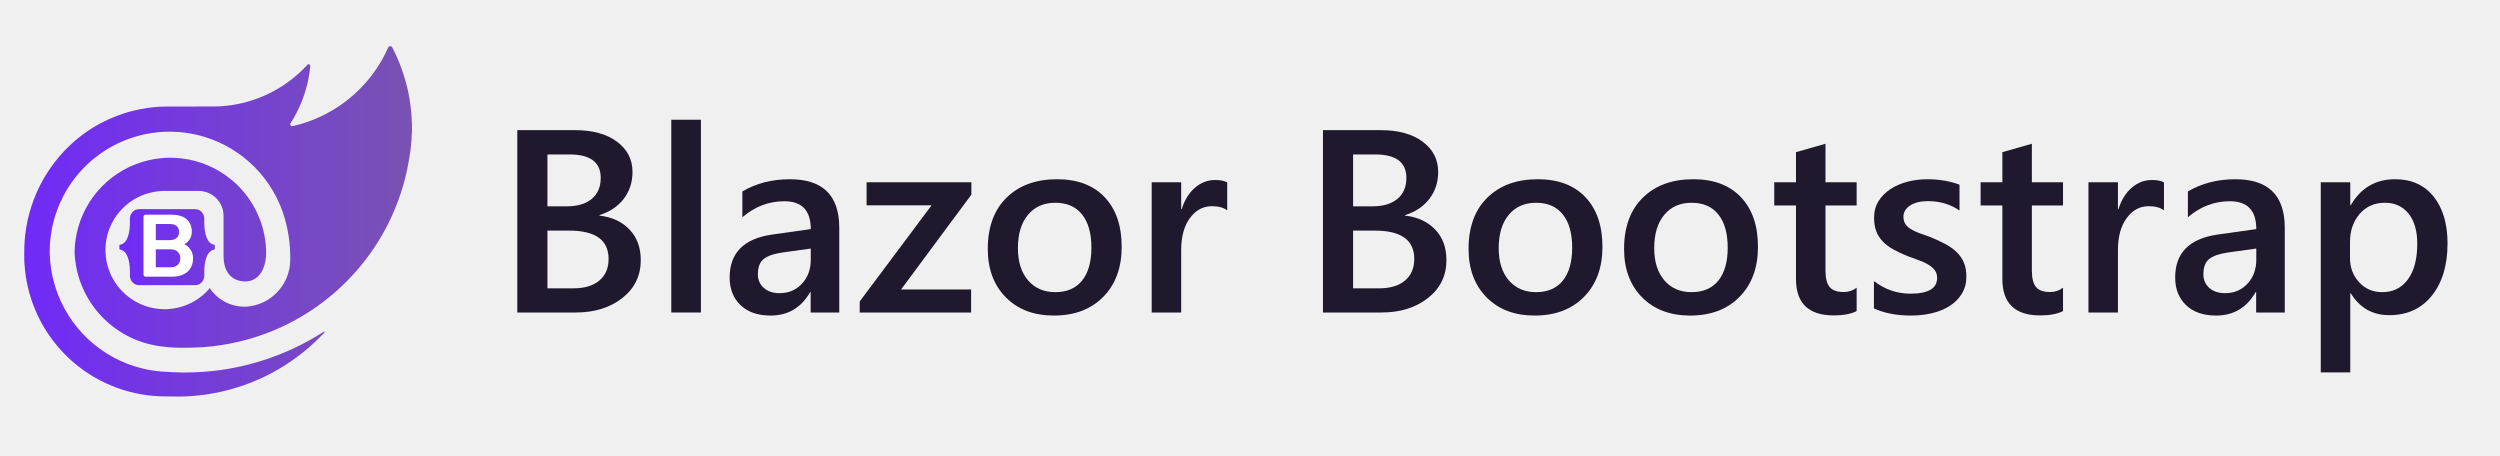
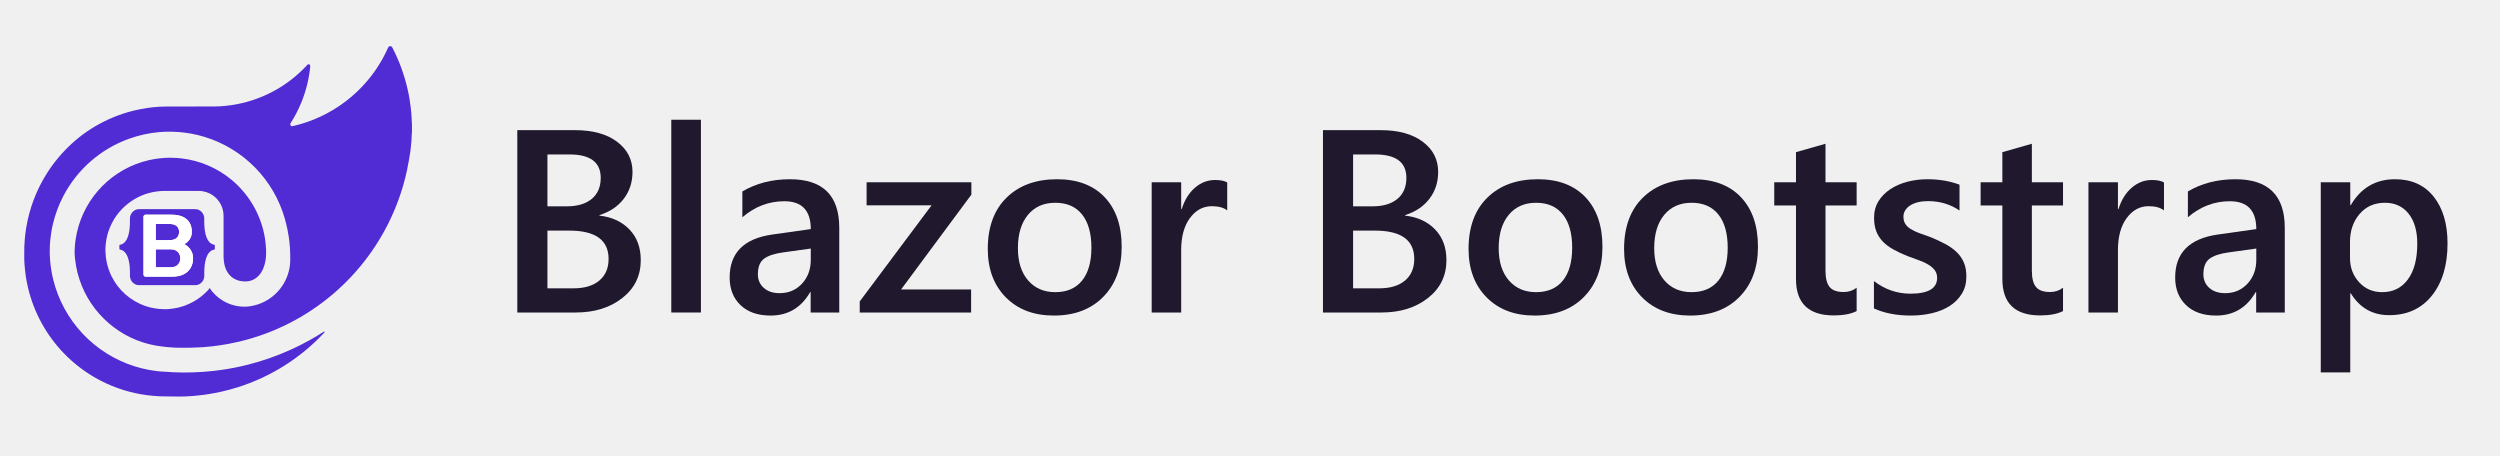
<svg xmlns="http://www.w3.org/2000/svg" width="384" height="70" viewBox="0 0 384 70">
+   <style>@media (prefers-color-scheme:dark){.name{fill:white}}</style>
  <svg x="3" y="5" width="61" height="58" viewBox="0 0 2044.56 1835.76">
-     <style>@media (prefers-color-scheme: dark){.start{stop-color:#b797ff}.end{stop-color:#d7c4ff}.name{fill:#f6f2ff}}</style>
+     <style>.ink{fill:#512BD4}.letter{fill:white}@media (prefers-color-scheme:dark){.ink{fill:white}.letter{display:none}.name{fill:white}}</style>
    <defs>
-       <linearGradient id="flame">
-         <stop class="start" stop-color="#702af7" />
-         <stop class="end" offset="1" stop-color="#7952b3" />
-       </linearGradient>
-       <linearGradient id="badge">
-         <stop stop-color="#702af7" />
-         <stop offset="1" stop-color="#743cd9" />
-       </linearGradient>
+       <mask id="letter" maskUnits="userSpaceOnUse" x="0" y="0" width="2044.56" height="1835.76">
+         <rect width="2044.56" height="1835.76" fill="white" />
+         <path d="M649.09,1202.69a10.89,10.89,0,0,1-10.94-10.94V895a11.12,11.12,0,0,1,3.19-8.21,10.57,10.57,0,0,1,7.75-3.19H781.27q36.93,0,60.17,11.17t34.41,30.77Q887,945.17,887,971.14q0,17.33-6.15,30.31a68.09,68.09,0,0,1-15,21.19,84,84,0,0,1-17.54,12.77q17.78,8.21,31.45,27.34t13.67,45.59q0,27.35-12.31,48.77t-36.46,33.5q-24.17,12.08-59.71,12.08Zm52.42-188.25h71.56q24.15,0,36.23-11.62t12.08-30.32q0-19.14-12.08-30.08t-36.23-10.94H701.51Zm0,139.93h76.12q24.6,0,37.37-13.44t12.76-32.59q0-20.05-13-33.28t-37.14-13.22H701.51Z" fill="black" />
+       </mask>
    </defs>
-     <path fill="url(#flame)" d="M2020.29,462.38a39.34,39.34,0,0,0-1,4.62c-.22,2.22-.18,4.47-.27,6.7-.34,8.94-.5,17.89-1.09,26.8s-1.61,17.8-2.49,26.69c-.71,7.15-1.43,14.29-2.26,21.42-.61,5.23-1.34,10.45-2.16,15.65-1.79,11.5-3.61,23-5.54,34.49-3.13,18.56-6.53,37.07-10.52,55.47q-9.23,42.6-21.51,84.41a1157.48,1157.48,0,0,1-705.81,756.82,1132,1132,0,0,1-138.75,42c-18.17,4.25-36.46,8-54.79,11.53-14.56,2.78-29.25,4.91-43.92,7.14-10.88,1.65-21.79,3.11-32.71,4.46-7.44.92-14.92,1.51-22.39,2.21-9.37.89-18.74,1.84-28.12,2.59-6.68.53-13.39.83-20.09,1.12-14.36.63-28.72,1.28-43.08,1.72-9.9.3-19.81.36-29.72.35-16,0-32,0-47.93-.28-8-.15-15.93-1-23.9-1.49-6.21-.41-12.42-.79-18.63-1.31-4.61-.38-9.2-.91-13.8-1.44-6.18-.71-12.37-1.41-18.53-2.25-9.64-1.31-19.31-2.48-28.88-4.17a508.26,508.26,0,0,1-393.69-340.1,489.93,489.93,0,0,1-17.76-70c-2-11.47-3.74-23-4.94-34.57-1.44-13.82-3-27.64-2.54-41.55.27-8.94,1-17.86,1.55-26.78q.5-7.39,1.27-14.78c.6-5.55,1.21-11.11,2.06-16.63,1.81-11.82,3.89-23.6,6.46-35.3a492.57,492.57,0,0,1,372-375.25c13.23-3,26.58-5.39,40-7.43,6.62-1,13.32-1.4,20-2.27,12.37-1.62,24.83-1.93,37.26-2.47,9.72-.42,19.48.14,29.22.29,1.75,0,3.51.18,5.26.23,12,.29,23.89,1.47,35.79,2.82a490.32,490.32,0,0,1,254.8,108.23,493.72,493.72,0,0,1,166.33,263.71c3.64,14.72,6.61,29.58,8.81,44.58,1.36,9.31,2.19,18.69,3.23,28.05a389.7,389.7,0,0,1,1.83,52.15,206.3,206.3,0,0,1-3.62,32.31,174.63,174.63,0,0,1-11.8,39.35c-7.48,17-17.64,32.2-32.13,44.15a90.19,90.19,0,0,1-45,19.88,117,117,0,0,1-30.55.06,112.37,112.37,0,0,1-28.29-6.87c-20.53-8-36.36-21.58-47.79-40.38-7.89-13-12.84-27.08-15.89-41.88a197.13,197.13,0,0,1-3.86-40q0-103.54,0-207.08c0-22.37-5.12-43.42-16.19-62.81-19.26-33.75-48-55-86-63.34a123.31,123.31,0,0,0-26.62-2.79q-87.72,0-175.44,0a299.7,299.7,0,0,0-38.67,2.68Q619.94,775.32,552,831.7c-38.24,31.65-66.78,70.64-86.16,116.34A301,301,0,0,0,447,1011.7q-2.28,12.48-3.37,25.14c-1,11.62-1.89,23.25-1.43,34.92.41,10.36,1.11,20.7,2.37,31A305.31,305.31,0,0,0,461.07,1171a303.87,303.87,0,0,0,161.22,172.48A292.65,292.65,0,0,0,691.62,1365c9.44,1.68,18.91,2.9,28.44,3.91,8.28.88,16.59,1,24.87,1.17a188.31,188.31,0,0,0,27.26-1.18c6-.75,12.06-1.25,18.06-2.05a279.18,279.18,0,0,0,51.21-11.93,303.72,303.72,0,0,0,124.88-78.56c3.89-4,7.73-8.09,10.68-12.9a21,21,0,0,1,1.72-2.09,10.26,10.26,0,0,1,2,1.87c7.43,12.46,17,23.16,27.37,33.18A214.33,214.33,0,0,0,1110.93,1352a206.08,206.08,0,0,0,28.35,4.39c6.55.57,13.07.7,19.62.81,10.25.18,20.37-1.11,30.48-2.67a230,230,0,0,0,39.91-9.86,242.67,242.67,0,0,0,162.54-199.47,233,233,0,0,0,1.83-32c-.09-8.3,0-16.62-.14-24.92-.24-10.86-.51-21.72-1.15-32.56-.54-9.24-1.53-18.45-2.49-27.65-.94-9-1.8-18.11-3.2-27.09-2-12.76-4.13-25.51-6.74-38.16-3.92-19.06-8.27-38-13.56-56.79A617.67,617.67,0,0,0,952.11,482.87a600,600,0,0,0-68.8-16.69c-11.46-2.06-23-3.51-34.54-5.17-9.8-1.41-19.66-2.12-29.52-3-23.6-2.09-47.23-2-70.87-1.42-9.57.26-19.14.94-28.67,1.8A625.53,625.53,0,0,0,564,492.47,617.63,617.63,0,0,0,224.44,789.71a619.12,619.12,0,0,0-52.62,142c-3.48,14.59-6.44,29.3-8.71,44.12-1.67,10.88-2.86,21.83-4.2,32.75-1.57,12.84-2.3,25.74-2.94,38.67-.59,11.82-.86,23.63-.55,35.44.26,9.58,1,19.14,1.55,28.7.32,5.41.66,10.83,1.17,16.24.59,6.35,1.24,12.7,2.09,19,1,7.74,2.32,15.45,3.5,23.18,2.28,15,5.37,29.83,8.93,44.56a625.05,625.05,0,0,0,423.18,450.86,610.83,610.83,0,0,0,72,17.66c12.55,2.27,25.2,4,37.84,5.74,7.9,1.06,15.89,1.49,23.83,2.26,11.61,1.11,23.24,1.7,34.9,1.95,5.89.13,11.77.88,17.66,1.35,1.27.1,2.55.26,3.82.3l40.71,1.23c5.59.17,11.18.47,16.76.42,16.62-.17,33.23-.36,49.84-.8,10-.26,20.09-1,30.13-1.51,7.18-.38,14.36-.68,21.53-1.15,6.37-.42,12.72-1,19.08-1.58,4-.34,7.95-.74,11.92-1.11,7.78-.73,15.58-1.36,23.35-2.19,6.5-.7,13-1.63,19.46-2.48,8.07-1,16.14-2,24.2-3.2,8.68-1.24,17.36-2.53,26-4,12.26-2.11,24.51-4.28,36.72-6.66q36.41-7.11,72.36-16.28,54.32-13.87,107.26-32.26,56.13-19.53,110.28-44,48.69-22,95.46-47.91,37.13-20.54,72.82-43.46a44.74,44.74,0,0,1,4.15-2.36,1.79,1.79,0,0,1,2.25,1.23,3.69,3.69,0,0,1-.64,3.61c-.72.85-1.47,1.68-2.24,2.49a1034.57,1034.57,0,0,1-444,279.53q-45,14.22-91.1,24.22c-15.59,3.35-31.29,6.2-47,9-11.62,2.07-23.29,3.86-35,5.49-9.32,1.3-18.69,2.19-28,3.21-8.41.91-16.81,1.82-25.24,2.58-5.88.52-11.78.81-17.68,1.16q-15.3.9-30.6,1.73c-1.12.06-2.24.1-3.36.1-22,0-44.11.55-66.14-.16-18.37-.6-36.74-.17-55.1-.83-8.13-.29-16.25-1-24.38-1.51q-7.87-.54-15.75-1.25c-5.08-.46-10.16-1-15.23-1.59-5.7-.66-11.4-1.34-17.09-2.16-9.15-1.31-18.33-2.51-27.43-4.18-19.77-3.61-39.42-7.86-58.86-13A727.22,727.22,0,0,1,43.05,1257q-6.45-27.49-10.68-55.43c-1.7-11.2-2.93-22.47-4.16-33.72-1.05-9.52-2-19.06-2.63-28.61-.89-13.71-1.38-27.44-1.3-41.18.08-15.82,0-31.64.34-47.45.18-9.1.93-18.18,1.49-27.26.36-5.9.8-11.79,1.28-17.68.35-4.45.75-8.9,1.27-13.34q1.13-9.75,2.47-19.47c1-7.43,1.86-14.89,3.22-22.25,2.59-14.12,5.22-28.24,8.31-42.26A733.62,733.62,0,0,1,84.91,777.28a751.86,751.86,0,0,1,239-305.16,711.73,711.73,0,0,1,81.24-52.52,736.08,736.08,0,0,1,214.91-78.88c13-2.56,26-4.9,39.15-6.63,8.85-1.17,17.7-2.42,26.57-3.48,4.75-.57,9.53-.83,14.31-1.22l19.56-1.59c.64-.05,1.28-.14,1.91-.16,12.78-.35,25.55-1,38.32-1q120.09-.15,240.16-.11c12,0,24-.49,35.92-1.14,9.23-.51,18.44-1.56,27.64-2.52,9-.95,18.1-1.86,27.09-3.22,17.66-2.66,35.22-5.93,52.64-10a661.31,661.31,0,0,0,98.09-30.88,658.32,658.32,0,0,0,161.2-93.29,665.59,665.59,0,0,0,73.46-67.27c2.08-2.21,4-4.55,6.23-6.64,3-2.84,6.35-3.35,9.68-1.67a7.54,7.54,0,0,1,4.6,6.77,57.62,57.62,0,0,1-.23,7.66c-.57,5.71-1.2,11.42-2,17.11-1.07,7.58-2.34,15.13-3.5,22.7-2.35,15.3-5.54,30.44-9.13,45.5a658.52,658.52,0,0,1-83.87,199.05c-.86,1.35-1.77,2.67-2.54,4.06-2.12,3.82-2.32,7.68.4,11.24s6.27,4.57,10.64,3.59c13.55-3,27-6.54,40.32-10.39a705.44,705.44,0,0,0,133.89-54.09,708.07,708.07,0,0,0,129.37-87.87,707.85,707.85,0,0,0,129.14-145.4,705.52,705.52,0,0,0,55.79-100.41c1-2.19,2-4.37,3-6.54,2-4.27,5.39-6.73,10.11-6.88a11.26,11.26,0,0,1,10.69,6c.4.69.76,1.4,1.13,2.11a896.77,896.77,0,0,1,79.75,221c3.51,16,6.73,32.17,9.1,48.44,1.62,11.21,3.3,22.41,4.72,33.64,1.36,10.76,2.5,21.55,3.57,32.35.57,5.71.6,11.48,1.21,17.19,1,9.08.65,18.19,1,27.29.09,2.23.07,4.48,1.13,6.55Z" />
-     <g>
-       <path fill="url(#badge)" d="M1005.33,1039.44c.07,1.89.18,3.31.18,4.73,0,4.79,0,9.59,0,14.38,0,3.73-.2,3.91-3.89,4.69A44.84,44.84,0,0,0,976.46,1078a67.88,67.88,0,0,0-9.1,13.48,121.86,121.86,0,0,0-10.49,30.22,255.65,255.65,0,0,0-5.11,37.42c-.88,12.46-.82,24.9-.55,37.35a48.79,48.79,0,0,1-9.4,30.55,46.32,46.32,0,0,1-30.48,19,41.77,41.77,0,0,1-7.17.31H766.61q-75.72,0-151.45,0a43,43,0,0,1-23.63-6.62c-12.72-8.08-20.15-19.69-22.6-34.56a69.68,69.68,0,0,1-.45-14.79c.28-5.74.27-11.51,0-17.25-.3-8-.7-16-1.45-23.89-1.64-17.38-4.77-34.45-11.49-50.69a75.65,75.65,0,0,0-11-19,45.27,45.27,0,0,0-26.33-16.33c-3.85-.82-4.06-1-4.11-4.55-.08-5.43,0-10.86,0-16.29a19.89,19.89,0,0,1,.49-3c1.44-.43,2.76-.94,4.14-1.23,11.34-2.37,20.09-8.68,27-17.72a80.83,80.83,0,0,0,11.61-21.93,166.94,166.94,0,0,0,7.89-32,286,286,0,0,0,3-33.84c.28-8.63.28-17.22,0-25.85-.54-16.23,5.07-30.07,17.5-40.78a42.33,42.33,0,0,1,24.67-10.57c3.82-.31,7.65-.57,11.48-.57q136.59,0,273.18,0c4.46,0,8.93.26,13.4.52a41.6,41.6,0,0,1,22.17,8.16c11.2,8.06,17.69,19.12,20,32.6a61,61,0,0,1,.41,10c0,4.15-.09,8.31-.13,12.46a320.45,320.45,0,0,0,1.7,34.9,212.41,212.41,0,0,0,5.9,33.42,107,107,0,0,0,10.9,27,54.88,54.88,0,0,0,13.23,15.63,42.27,42.27,0,0,0,17.09,8.28C1001.53,1038.4,1003.2,1038.89,1005.33,1039.44Z" />
-       <path fill="#fff" d="M649.09,1202.69a10.89,10.89,0,0,1-10.94-10.94V895a11.12,11.12,0,0,1,3.19-8.21,10.57,10.57,0,0,1,7.75-3.19H781.27q36.93,0,60.17,11.17t34.41,30.77Q887,945.17,887,971.14q0,17.33-6.15,30.31a68.09,68.09,0,0,1-15,21.19,84,84,0,0,1-17.54,12.77q17.78,8.21,31.45,27.34t13.67,45.59q0,27.35-12.31,48.77t-36.46,33.5q-24.17,12.08-59.71,12.08Zm52.42-188.25h71.56q24.15,0,36.23-11.62t12.08-30.32q0-19.14-12.08-30.08t-36.23-10.94H701.51Zm0,139.93h76.12q24.6,0,37.37-13.44t12.76-32.59q0-20.05-13-33.28t-37.14-13.22H701.51Z" />
+     <g class="ink">
+       <path d="M2020.29,462.38a39.34,39.34,0,0,0-1,4.62c-.22,2.22-.18,4.47-.27,6.7-.34,8.94-.5,17.89-1.09,26.8s-1.61,17.8-2.49,26.69c-.71,7.15-1.43,14.29-2.26,21.42-.61,5.23-1.34,10.45-2.16,15.65-1.79,11.5-3.61,23-5.54,34.49-3.13,18.56-6.53,37.07-10.52,55.47q-9.23,42.6-21.51,84.41a1157.48,1157.48,0,0,1-705.81,756.82,1132,1132,0,0,1-138.75,42c-18.17,4.25-36.46,8-54.79,11.53-14.56,2.78-29.25,4.91-43.92,7.14-10.88,1.65-21.79,3.11-32.71,4.46-7.44.92-14.92,1.51-22.39,2.21-9.37.89-18.74,1.84-28.12,2.59-6.68.53-13.39.83-20.09,1.12-14.36.63-28.72,1.28-43.08,1.72-9.9.3-19.81.36-29.72.35-16,0-32,0-47.93-.28-8-.15-15.93-1-23.9-1.49-6.21-.41-12.42-.79-18.63-1.31-4.61-.38-9.2-.91-13.8-1.44-6.18-.71-12.37-1.41-18.53-2.25-9.64-1.31-19.31-2.48-28.88-4.17a508.26,508.26,0,0,1-393.69-340.1,489.93,489.93,0,0,1-17.76-70c-2-11.47-3.74-23-4.94-34.57-1.44-13.82-3-27.64-2.54-41.55.27-8.94,1-17.86,1.55-26.78q.5-7.39,1.27-14.78c.6-5.55,1.21-11.11,2.06-16.63,1.81-11.82,3.89-23.6,6.46-35.3a492.57,492.57,0,0,1,372-375.25c13.23-3,26.58-5.39,40-7.43,6.62-1,13.32-1.4,20-2.27,12.37-1.62,24.83-1.93,37.26-2.47,9.72-.42,19.48.14,29.22.29,1.75,0,3.51.18,5.26.23,12,.29,23.89,1.47,35.79,2.82a490.32,490.32,0,0,1,254.8,108.23,493.72,493.72,0,0,1,166.33,263.71c3.64,14.72,6.61,29.58,8.81,44.58,1.36,9.31,2.19,18.69,3.23,28.05a389.7,389.7,0,0,1,1.83,52.15,206.3,206.3,0,0,1-3.62,32.31,174.63,174.63,0,0,1-11.8,39.35c-7.48,17-17.64,32.2-32.13,44.15a90.19,90.19,0,0,1-45,19.88,117,117,0,0,1-30.55.06,112.37,112.37,0,0,1-28.29-6.87c-20.53-8-36.36-21.58-47.79-40.38-7.89-13-12.84-27.08-15.89-41.88a197.13,197.13,0,0,1-3.86-40q0-103.54,0-207.08c0-22.37-5.12-43.42-16.19-62.81-19.26-33.75-48-55-86-63.34a123.31,123.31,0,0,0-26.62-2.79q-87.72,0-175.44,0a299.7,299.7,0,0,0-38.67,2.68Q619.94,775.32,552,831.7c-38.24,31.65-66.78,70.64-86.16,116.34A301,301,0,0,0,447,1011.7q-2.28,12.48-3.37,25.14c-1,11.62-1.89,23.25-1.43,34.92.41,10.36,1.11,20.7,2.37,31A305.31,305.31,0,0,0,461.07,1171a303.87,303.87,0,0,0,161.22,172.48A292.65,292.65,0,0,0,691.62,1365c9.44,1.68,18.91,2.9,28.44,3.91,8.28.88,16.59,1,24.87,1.17a188.31,188.31,0,0,0,27.26-1.18c6-.75,12.06-1.25,18.06-2.05a279.18,279.18,0,0,0,51.21-11.93,303.72,303.72,0,0,0,124.88-78.56c3.89-4,7.73-8.09,10.68-12.9a21,21,0,0,1,1.72-2.09,10.26,10.26,0,0,1,2,1.87c7.43,12.46,17,23.16,27.37,33.18A214.33,214.33,0,0,0,1110.93,1352a206.08,206.08,0,0,0,28.35,4.39c6.55.57,13.07.7,19.62.81,10.25.18,20.37-1.11,30.48-2.67a230,230,0,0,0,39.91-9.86,242.67,242.67,0,0,0,162.54-199.47,233,233,0,0,0,1.83-32c-.09-8.3,0-16.62-.14-24.92-.24-10.86-.51-21.72-1.15-32.56-.54-9.24-1.53-18.45-2.49-27.65-.94-9-1.8-18.11-3.2-27.09-2-12.76-4.13-25.51-6.74-38.16-3.92-19.06-8.27-38-13.56-56.79A617.67,617.67,0,0,0,952.11,482.87a600,600,0,0,0-68.8-16.69c-11.46-2.06-23-3.51-34.54-5.17-9.8-1.41-19.66-2.12-29.52-3-23.6-2.09-47.23-2-70.87-1.42-9.57.26-19.14.94-28.67,1.8A625.53,625.53,0,0,0,564,492.47,617.63,617.63,0,0,0,224.44,789.71a619.12,619.12,0,0,0-52.62,142c-3.48,14.59-6.44,29.3-8.71,44.12-1.67,10.88-2.86,21.83-4.2,32.75-1.57,12.84-2.3,25.74-2.94,38.67-.59,11.82-.86,23.63-.55,35.44.26,9.58,1,19.14,1.55,28.7.32,5.41.66,10.83,1.17,16.24.59,6.35,1.24,12.7,2.09,19,1,7.74,2.32,15.45,3.5,23.18,2.28,15,5.37,29.83,8.93,44.56a625.05,625.05,0,0,0,423.18,450.86,610.83,610.83,0,0,0,72,17.66c12.55,2.27,25.2,4,37.84,5.74,7.9,1.06,15.89,1.49,23.83,2.26,11.61,1.11,23.24,1.7,34.9,1.95,5.89.13,11.77.88,17.66,1.35,1.27.1,2.55.26,3.82.3l40.71,1.23c5.59.17,11.18.47,16.76.42,16.62-.17,33.23-.36,49.84-.8,10-.26,20.09-1,30.13-1.51,7.18-.38,14.36-.68,21.53-1.15,6.37-.42,12.72-1,19.08-1.58,4-.34,7.95-.74,11.92-1.11,7.78-.73,15.58-1.36,23.35-2.19,6.5-.7,13-1.63,19.46-2.48,8.07-1,16.14-2,24.2-3.2,8.68-1.24,17.36-2.53,26-4,12.26-2.11,24.51-4.28,36.72-6.66q36.41-7.11,72.36-16.28,54.32-13.87,107.26-32.26,56.13-19.53,110.28-44,48.69-22,95.46-47.91,37.13-20.54,72.82-43.46a44.74,44.74,0,0,1,4.15-2.36,1.79,1.79,0,0,1,2.25,1.23,3.69,3.69,0,0,1-.64,3.61c-.72.85-1.47,1.68-2.24,2.49a1034.57,1034.57,0,0,1-444,279.53q-45,14.22-91.1,24.22c-15.59,3.35-31.29,6.2-47,9-11.62,2.07-23.29,3.86-35,5.49-9.32,1.3-18.69,2.19-28,3.21-8.41.91-16.81,1.82-25.24,2.58-5.88.52-11.78.81-17.68,1.16q-15.3.9-30.6,1.73c-1.12.06-2.24.1-3.36.1-22,0-44.11.55-66.14-.16-18.37-.6-36.74-.17-55.1-.83-8.13-.29-16.25-1-24.38-1.51q-7.87-.54-15.75-1.25c-5.08-.46-10.16-1-15.23-1.59-5.7-.66-11.4-1.34-17.09-2.16-9.15-1.31-18.33-2.51-27.43-4.18-19.77-3.61-39.42-7.86-58.86-13A727.22,727.22,0,0,1,43.05,1257q-6.45-27.49-10.68-55.43c-1.7-11.2-2.93-22.47-4.16-33.72-1.05-9.52-2-19.06-2.63-28.61-.89-13.71-1.38-27.44-1.3-41.18.08-15.82,0-31.64.34-47.45.18-9.1.93-18.18,1.49-27.26.36-5.9.8-11.79,1.28-17.68.35-4.45.75-8.9,1.27-13.34q1.13-9.75,2.47-19.47c1-7.43,1.86-14.89,3.22-22.25,2.59-14.12,5.22-28.24,8.31-42.26A733.62,733.62,0,0,1,84.91,777.28a751.86,751.86,0,0,1,239-305.16,711.73,711.73,0,0,1,81.24-52.52,736.08,736.08,0,0,1,214.91-78.88c13-2.56,26-4.9,39.15-6.63,8.85-1.17,17.7-2.42,26.57-3.48,4.75-.57,9.53-.83,14.31-1.22l19.56-1.59c.64-.05,1.28-.14,1.91-.16,12.78-.35,25.55-1,38.32-1q120.09-.15,240.16-.11c12,0,24-.49,35.92-1.14,9.23-.51,18.44-1.56,27.64-2.52,9-.95,18.1-1.86,27.09-3.22,17.66-2.66,35.22-5.93,52.64-10a661.31,661.31,0,0,0,98.09-30.88,658.32,658.32,0,0,0,161.2-93.29,665.59,665.59,0,0,0,73.46-67.27c2.08-2.21,4-4.55,6.23-6.64,3-2.84,6.35-3.35,9.68-1.67a7.54,7.54,0,0,1,4.6,6.77,57.62,57.62,0,0,1-.23,7.66c-.57,5.71-1.2,11.42-2,17.11-1.07,7.58-2.34,15.13-3.5,22.7-2.35,15.3-5.54,30.44-9.13,45.5a658.52,658.52,0,0,1-83.87,199.05c-.86,1.35-1.77,2.67-2.54,4.06-2.12,3.82-2.32,7.68.4,11.24s6.27,4.57,10.64,3.59c13.55-3,27-6.54,40.32-10.39a705.44,705.44,0,0,0,133.89-54.09,708.07,708.07,0,0,0,129.37-87.87,707.85,707.85,0,0,0,129.14-145.4,705.52,705.52,0,0,0,55.79-100.41c1-2.19,2-4.37,3-6.54,2-4.27,5.39-6.73,10.11-6.88a11.26,11.26,0,0,1,10.69,6c.4.69.76,1.4,1.13,2.11a896.77,896.77,0,0,1,79.75,221c3.51,16,6.73,32.17,9.1,48.44,1.62,11.21,3.3,22.41,4.72,33.64,1.36,10.76,2.5,21.55,3.57,32.35.57,5.71.6,11.48,1.21,17.19,1,9.08.65,18.19,1,27.29.09,2.23.07,4.48,1.13,6.55Z" />
+       <path d="M1005.33,1039.44c.07,1.89.18,3.31.18,4.73,0,4.79,0,9.59,0,14.38,0,3.73-.2,3.91-3.89,4.69A44.84,44.84,0,0,0,976.46,1078a67.88,67.88,0,0,0-9.1,13.48,121.86,121.86,0,0,0-10.49,30.22,255.65,255.65,0,0,0-5.11,37.42c-.88,12.46-.82,24.9-.55,37.35a48.79,48.79,0,0,1-9.4,30.55,46.32,46.32,0,0,1-30.48,19,41.77,41.77,0,0,1-7.17.31H766.61q-75.72,0-151.45,0a43,43,0,0,1-23.63-6.62c-12.72-8.08-20.15-19.69-22.6-34.56a69.68,69.68,0,0,1-.45-14.79c.28-5.74.27-11.51,0-17.25-.3-8-.7-16-1.45-23.89-1.64-17.38-4.77-34.45-11.49-50.69a75.65,75.65,0,0,0-11-19,45.27,45.27,0,0,0-26.33-16.33c-3.85-.82-4.06-1-4.11-4.55-.08-5.43,0-10.86,0-16.29a19.89,19.89,0,0,1,.49-3c1.44-.43,2.76-.94,4.14-1.23,11.34-2.37,20.09-8.68,27-17.72a80.83,80.83,0,0,0,11.61-21.93,166.94,166.94,0,0,0,7.89-32,286,286,0,0,0,3-33.84c.28-8.63.28-17.22,0-25.85-.54-16.23,5.07-30.07,17.5-40.78a42.33,42.33,0,0,1,24.67-10.57c3.82-.31,7.65-.57,11.48-.57q136.59,0,273.18,0c4.46,0,8.93.26,13.4.52a41.6,41.6,0,0,1,22.17,8.16c11.2,8.06,17.69,19.12,20,32.6a61,61,0,0,1,.41,10c0,4.15-.09,8.31-.13,12.46a320.45,320.45,0,0,0,1.7,34.9,212.41,212.41,0,0,0,5.9,33.42,107,107,0,0,0,10.9,27,54.88,54.88,0,0,0,13.23,15.63,42.27,42.27,0,0,0,17.09,8.28C1001.53,1038.4,1003.2,1038.89,1005.33,1039.44Z" mask="url(#letter)" />
+       <path class="letter" d="M649.09,1202.69a10.89,10.89,0,0,1-10.94-10.94V895a11.12,11.12,0,0,1,3.19-8.21,10.57,10.57,0,0,1,7.75-3.19H781.27q36.93,0,60.17,11.17t34.41,30.77Q887,945.17,887,971.14q0,17.33-6.15,30.31a68.09,68.09,0,0,1-15,21.19,84,84,0,0,1-17.54,12.77q17.78,8.21,31.45,27.34t13.67,45.59q0,27.35-12.31,48.77t-36.46,33.5q-24.17,12.08-59.71,12.08Zm52.42-188.25h71.56q24.15,0,36.23-11.62t12.08-30.32q0-19.14-12.08-30.08t-36.23-10.94H701.51Zm0,139.93h76.12q24.6,0,37.37-13.44t12.76-32.59q0-20.05-13-33.28t-37.14-13.22H701.51Z" />
    </g>
  </svg>
  <g class="name" fill="#20182d" transform="translate(76 8)">
    <path transform="translate(0 40)" d="M3.457 0L3.457 -28.008L12.344 -28.008Q16.406 -28.008 18.779 -26.23Q21.152 -24.453 21.152 -21.602Q21.152 -19.219 19.805 -17.461Q18.457 -15.703 16.074 -14.961L16.074 -14.883Q18.965 -14.551 20.693 -12.744Q22.422 -10.938 22.422 -8.047Q22.422 -4.453 19.59 -2.227Q16.758 0 12.441 0L3.457 0ZM8.086 -24.277L8.086 -16.309L11.094 -16.309Q13.516 -16.309 14.893 -17.451Q16.27 -18.594 16.27 -20.684Q16.27 -24.277 11.465 -24.277L8.086 -24.277ZM8.086 -12.578L8.086 -3.711L12.051 -3.711Q14.648 -3.711 16.064 -4.912Q17.48 -6.113 17.48 -8.223Q17.48 -12.578 11.445 -12.578L8.086 -12.578Z" />
    <path transform="translate(24.1602 40)" d="M7.5 0L2.949 0L2.949 -29.609L7.5 -29.609L7.5 0Z" />
    <path transform="translate(34.6094 40)" d="M18.301 0L13.906 0L13.906 -3.125L13.828 -3.125Q11.758 0.469 7.754 0.469Q4.805 0.469 3.135 -1.133Q1.465 -2.734 1.465 -5.371Q1.465 -11.035 7.988 -11.973L13.926 -12.812Q13.926 -17.09 9.863 -17.09Q6.289 -17.09 3.418 -14.629L3.418 -18.594Q6.582 -20.469 10.723 -20.469Q18.301 -20.469 18.301 -13.008L18.301 0ZM13.926 -9.824L9.727 -9.238Q7.773 -8.984 6.787 -8.291Q5.801 -7.598 5.801 -5.859Q5.801 -4.59 6.709 -3.779Q7.617 -2.969 9.141 -2.969Q11.211 -2.969 12.568 -4.424Q13.926 -5.879 13.926 -8.086L13.926 -9.824Z" />
    <path transform="translate(55.4883 40)" d="M17.715 -18.105L6.914 -3.535L17.676 -3.535L17.676 0L0.566 0L0.566 -1.699L11.602 -16.465L1.621 -16.465L1.621 -20L17.715 -20L17.715 -18.105Z" />
    <path transform="translate(74.0625 40)" d="M11.816 0.469Q7.188 0.469 4.424 -2.334Q1.66 -5.137 1.66 -9.766Q1.66 -14.805 4.541 -17.637Q7.422 -20.469 12.305 -20.469Q16.992 -20.469 19.609 -17.715Q22.227 -14.961 22.227 -10.078Q22.227 -5.293 19.404 -2.412Q16.582 0.469 11.816 0.469ZM12.031 -16.855Q9.375 -16.855 7.832 -15Q6.289 -13.145 6.289 -9.883Q6.289 -6.738 7.852 -4.932Q9.414 -3.125 12.031 -3.125Q14.707 -3.125 16.143 -4.902Q17.578 -6.68 17.578 -9.961Q17.578 -13.262 16.143 -15.059Q14.707 -16.855 12.031 -16.855Z" />
    <path transform="translate(97.9492 40)" d="M14.551 -15.684Q13.73 -16.328 12.188 -16.328Q10.176 -16.328 8.828 -14.512Q7.48 -12.695 7.48 -9.57L7.48 0L2.949 0L2.949 -20L7.48 -20L7.48 -15.879L7.559 -15.879Q8.223 -17.988 9.6 -19.17Q10.977 -20.352 12.676 -20.352Q13.906 -20.352 14.551 -19.98L14.551 -15.684Z" />
    <path transform="translate(112.754 40)" d="" />
    <path transform="translate(123.75 40)" d="M3.457 0L3.457 -28.008L12.344 -28.008Q16.406 -28.008 18.779 -26.23Q21.152 -24.453 21.152 -21.602Q21.152 -19.219 19.805 -17.461Q18.457 -15.703 16.074 -14.961L16.074 -14.883Q18.965 -14.551 20.693 -12.744Q22.422 -10.938 22.422 -8.047Q22.422 -4.453 19.59 -2.227Q16.758 0 12.441 0L3.457 0ZM8.086 -24.277L8.086 -16.309L11.094 -16.309Q13.516 -16.309 14.893 -17.451Q16.27 -18.594 16.27 -20.684Q16.27 -24.277 11.465 -24.277L8.086 -24.277ZM8.086 -12.578L8.086 -3.711L12.051 -3.711Q14.648 -3.711 16.064 -4.912Q17.48 -6.113 17.48 -8.223Q17.48 -12.578 11.445 -12.578L8.086 -12.578Z" />
    <path transform="translate(147.91 40)" d="M11.816 0.469Q7.188 0.469 4.424 -2.334Q1.66 -5.137 1.66 -9.766Q1.66 -14.805 4.541 -17.637Q7.422 -20.469 12.305 -20.469Q16.992 -20.469 19.609 -17.715Q22.227 -14.961 22.227 -10.078Q22.227 -5.293 19.404 -2.412Q16.582 0.469 11.816 0.469ZM12.031 -16.855Q9.375 -16.855 7.832 -15Q6.289 -13.145 6.289 -9.883Q6.289 -6.738 7.852 -4.932Q9.414 -3.125 12.031 -3.125Q14.707 -3.125 16.143 -4.902Q17.578 -6.68 17.578 -9.961Q17.578 -13.262 16.143 -15.059Q14.707 -16.855 12.031 -16.855Z" />
    <path transform="translate(171.797 40)" d="M11.816 0.469Q7.188 0.469 4.424 -2.334Q1.66 -5.137 1.66 -9.766Q1.66 -14.805 4.541 -17.637Q7.422 -20.469 12.305 -20.469Q16.992 -20.469 19.609 -17.715Q22.227 -14.961 22.227 -10.078Q22.227 -5.293 19.404 -2.412Q16.582 0.469 11.816 0.469ZM12.031 -16.855Q9.375 -16.855 7.832 -15Q6.289 -13.145 6.289 -9.883Q6.289 -6.738 7.852 -4.932Q9.414 -3.125 12.031 -3.125Q14.707 -3.125 16.143 -4.902Q17.578 -6.68 17.578 -9.961Q17.578 -13.262 16.143 -15.059Q14.707 -16.855 12.031 -16.855Z" />
    <path transform="translate(195.684 40)" d="M13.496 -0.215Q12.168 0.449 10 0.449Q4.18 0.449 4.18 -5.137L4.18 -16.445L0.84 -16.445L0.84 -20L4.18 -20L4.18 -24.629L8.711 -25.918L8.711 -20L13.496 -20L13.496 -16.445L8.711 -16.445L8.711 -6.445Q8.711 -4.668 9.355 -3.906Q10 -3.145 11.504 -3.145Q12.656 -3.145 13.496 -3.809L13.496 -0.215Z" />
    <path transform="translate(210.137 40)" d="M1.699 -0.625L1.699 -4.824Q4.238 -2.891 7.305 -2.891Q11.406 -2.891 11.406 -5.312Q11.406 -5.996 11.055 -6.475Q10.703 -6.953 10.107 -7.324Q9.512 -7.695 8.701 -7.988Q7.891 -8.281 6.895 -8.652Q5.664 -9.141 4.678 -9.688Q3.691 -10.234 3.037 -10.928Q2.383 -11.621 2.051 -12.5Q1.719 -13.379 1.719 -14.551Q1.719 -15.996 2.402 -17.1Q3.086 -18.203 4.238 -18.955Q5.391 -19.707 6.855 -20.088Q8.32 -20.469 9.883 -20.469Q12.656 -20.469 14.844 -19.629L14.844 -15.664Q12.734 -17.109 10 -17.109Q9.141 -17.109 8.447 -16.934Q7.754 -16.758 7.266 -16.445Q6.777 -16.133 6.504 -15.693Q6.23 -15.254 6.23 -14.727Q6.23 -14.082 6.504 -13.633Q6.777 -13.184 7.314 -12.842Q7.852 -12.5 8.604 -12.217Q9.355 -11.934 10.332 -11.602Q11.621 -11.074 12.646 -10.527Q13.672 -9.98 14.395 -9.287Q15.117 -8.594 15.508 -7.686Q15.898 -6.777 15.898 -5.527Q15.898 -4.004 15.195 -2.871Q14.492 -1.738 13.32 -0.996Q12.148 -0.254 10.615 0.107Q9.082 0.469 7.383 0.469Q4.102 0.469 1.699 -0.625Z" />
    <path transform="translate(227.383 40)" d="M13.496 -0.215Q12.168 0.449 10 0.449Q4.18 0.449 4.18 -5.137L4.18 -16.445L0.84 -16.445L0.84 -20L4.18 -20L4.18 -24.629L8.711 -25.918L8.711 -20L13.496 -20L13.496 -16.445L8.711 -16.445L8.711 -6.445Q8.711 -4.668 9.355 -3.906Q10 -3.145 11.504 -3.145Q12.656 -3.145 13.496 -3.809L13.496 -0.215Z" />
    <path transform="translate(241.836 40)" d="M14.551 -15.684Q13.73 -16.328 12.188 -16.328Q10.176 -16.328 8.828 -14.512Q7.48 -12.695 7.48 -9.57L7.48 0L2.949 0L2.949 -20L7.48 -20L7.48 -15.879L7.559 -15.879Q8.223 -17.988 9.6 -19.17Q10.977 -20.352 12.676 -20.352Q13.906 -20.352 14.551 -19.98L14.551 -15.684Z" />
    <path transform="translate(256.641 40)" d="M18.301 0L13.906 0L13.906 -3.125L13.828 -3.125Q11.758 0.469 7.754 0.469Q4.805 0.469 3.135 -1.133Q1.465 -2.734 1.465 -5.371Q1.465 -11.035 7.988 -11.973L13.926 -12.812Q13.926 -17.09 9.863 -17.09Q6.289 -17.09 3.418 -14.629L3.418 -18.594Q6.582 -20.469 10.723 -20.469Q18.301 -20.469 18.301 -13.008L18.301 0ZM13.926 -9.824L9.727 -9.238Q7.773 -8.984 6.787 -8.291Q5.801 -7.598 5.801 -5.859Q5.801 -4.59 6.709 -3.779Q7.617 -2.969 9.141 -2.969Q11.211 -2.969 12.568 -4.424Q13.926 -5.879 13.926 -8.086L13.926 -9.824Z" />
    <path transform="translate(277.52 40)" d="M7.559 -2.949L7.48 -2.949L7.48 9.199L2.949 9.199L2.949 -20L7.48 -20L7.48 -16.484L7.559 -16.484Q9.883 -20.469 14.355 -20.469Q18.164 -20.469 20.293 -17.793Q22.422 -15.117 22.422 -10.605Q22.422 -5.605 20.02 -2.598Q17.617 0.41 13.457 0.41Q9.629 0.41 7.559 -2.949ZM7.441 -10.84L7.441 -8.359Q7.441 -6.172 8.838 -4.648Q10.234 -3.125 12.383 -3.125Q14.902 -3.125 16.338 -5.088Q17.773 -7.051 17.773 -10.566Q17.773 -13.516 16.436 -15.186Q15.098 -16.855 12.812 -16.855Q10.391 -16.855 8.916 -15.137Q7.441 -13.418 7.441 -10.84Z" />
  </g>
</svg>
